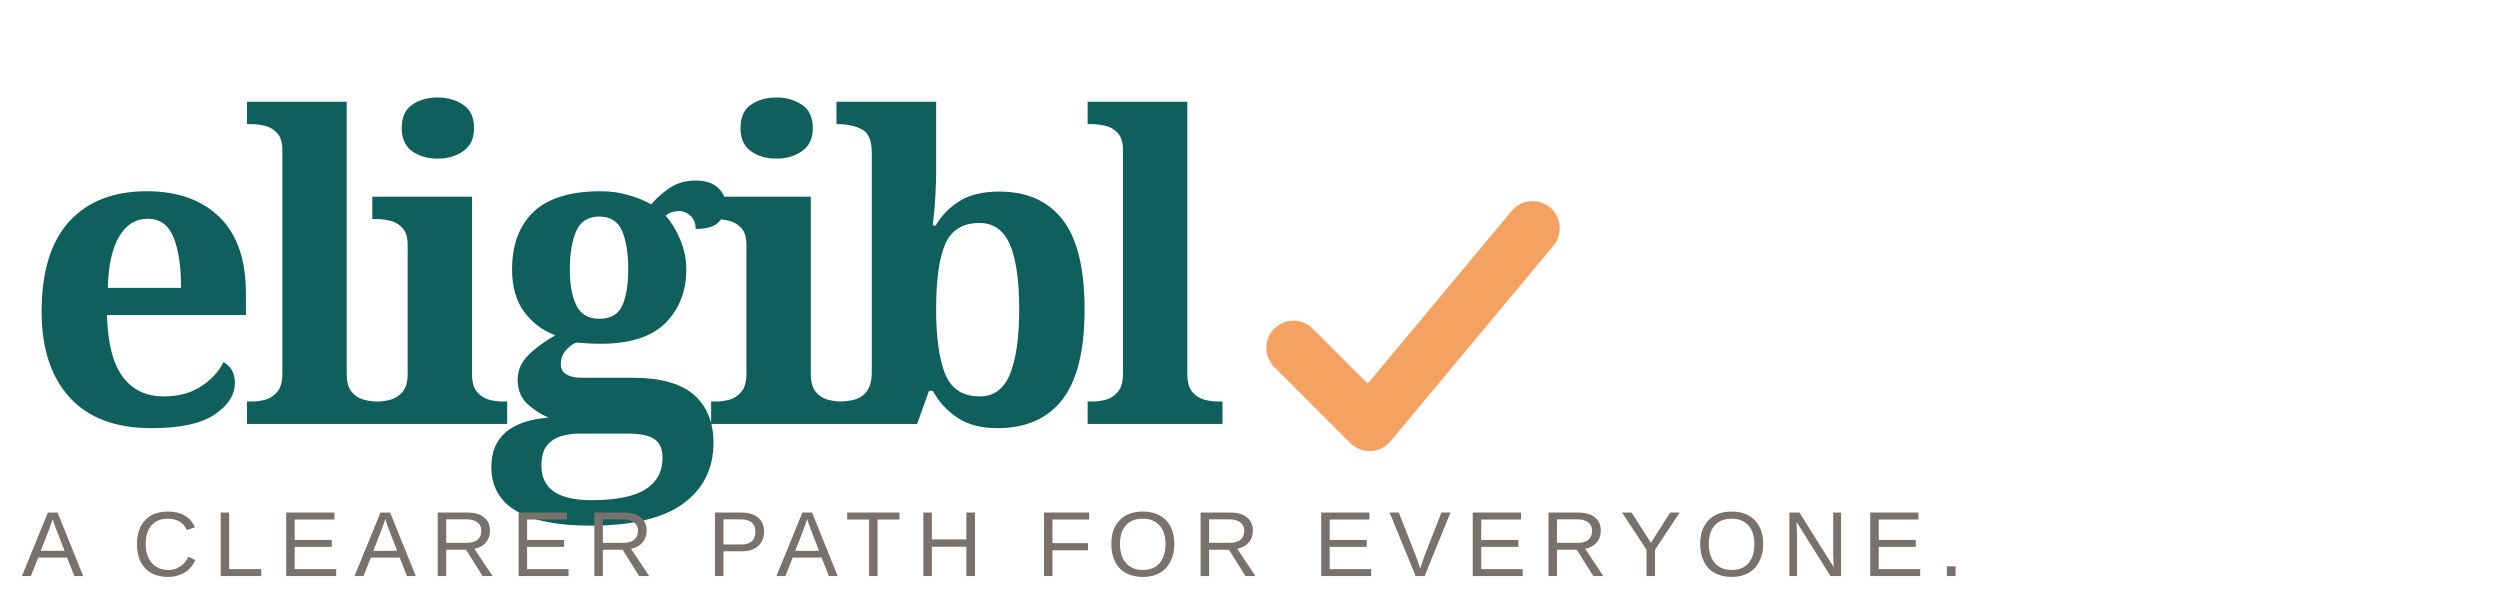
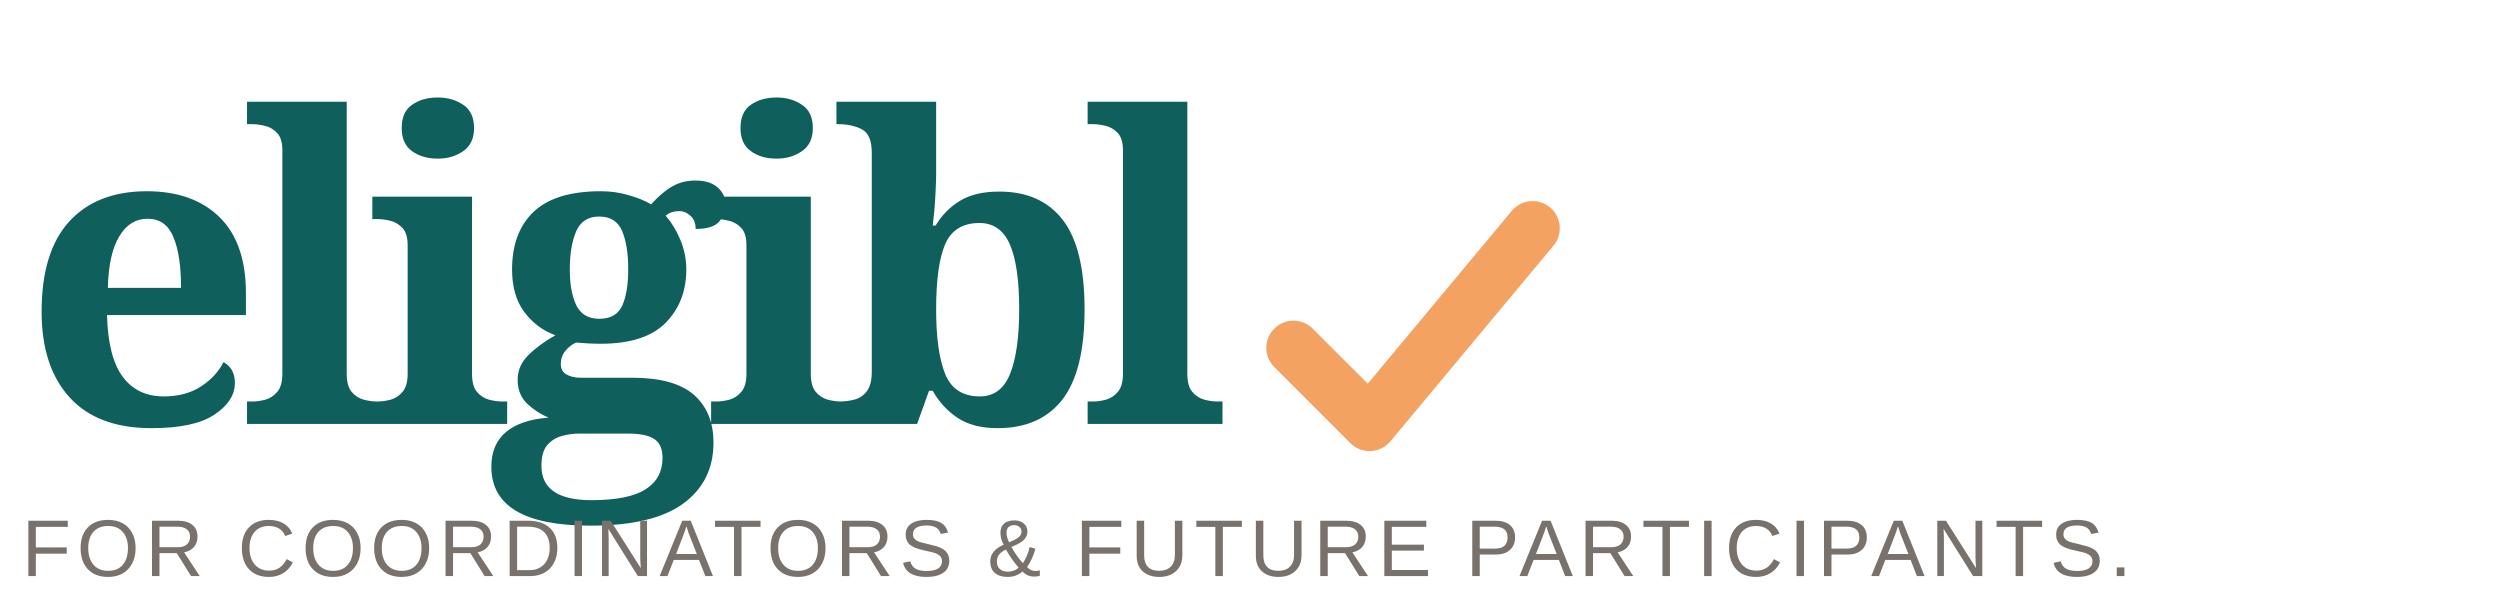
<svg xmlns="http://www.w3.org/2000/svg" viewBox="0 0 230 56" role="img" aria-labelledby="title">
  <text x="2" y="39" fill="#0F5F5C" font-family="Georgia,serif" font-size="39" font-weight="700" letter-spacing="-2.2">eligibl</text>
  <path d="m119 32 7 7 15-18" fill="none" stroke="#F4A261" stroke-width="5" stroke-linecap="round" stroke-linejoin="round" />
-   <text x="2" y="53" fill="#78716C" font-family="Arial,sans-serif" font-size="8.5" letter-spacing="1.3">A CLEARER PATH FOR EVERYONE.</text>
+   <text x="2" y="53" fill="#78716C" font-family="Arial,sans-serif" font-size="7.4" letter-spacing=".55">FOR COORDINATORS &amp; FUTURE PARTICIPANTS.</text>
</svg>
